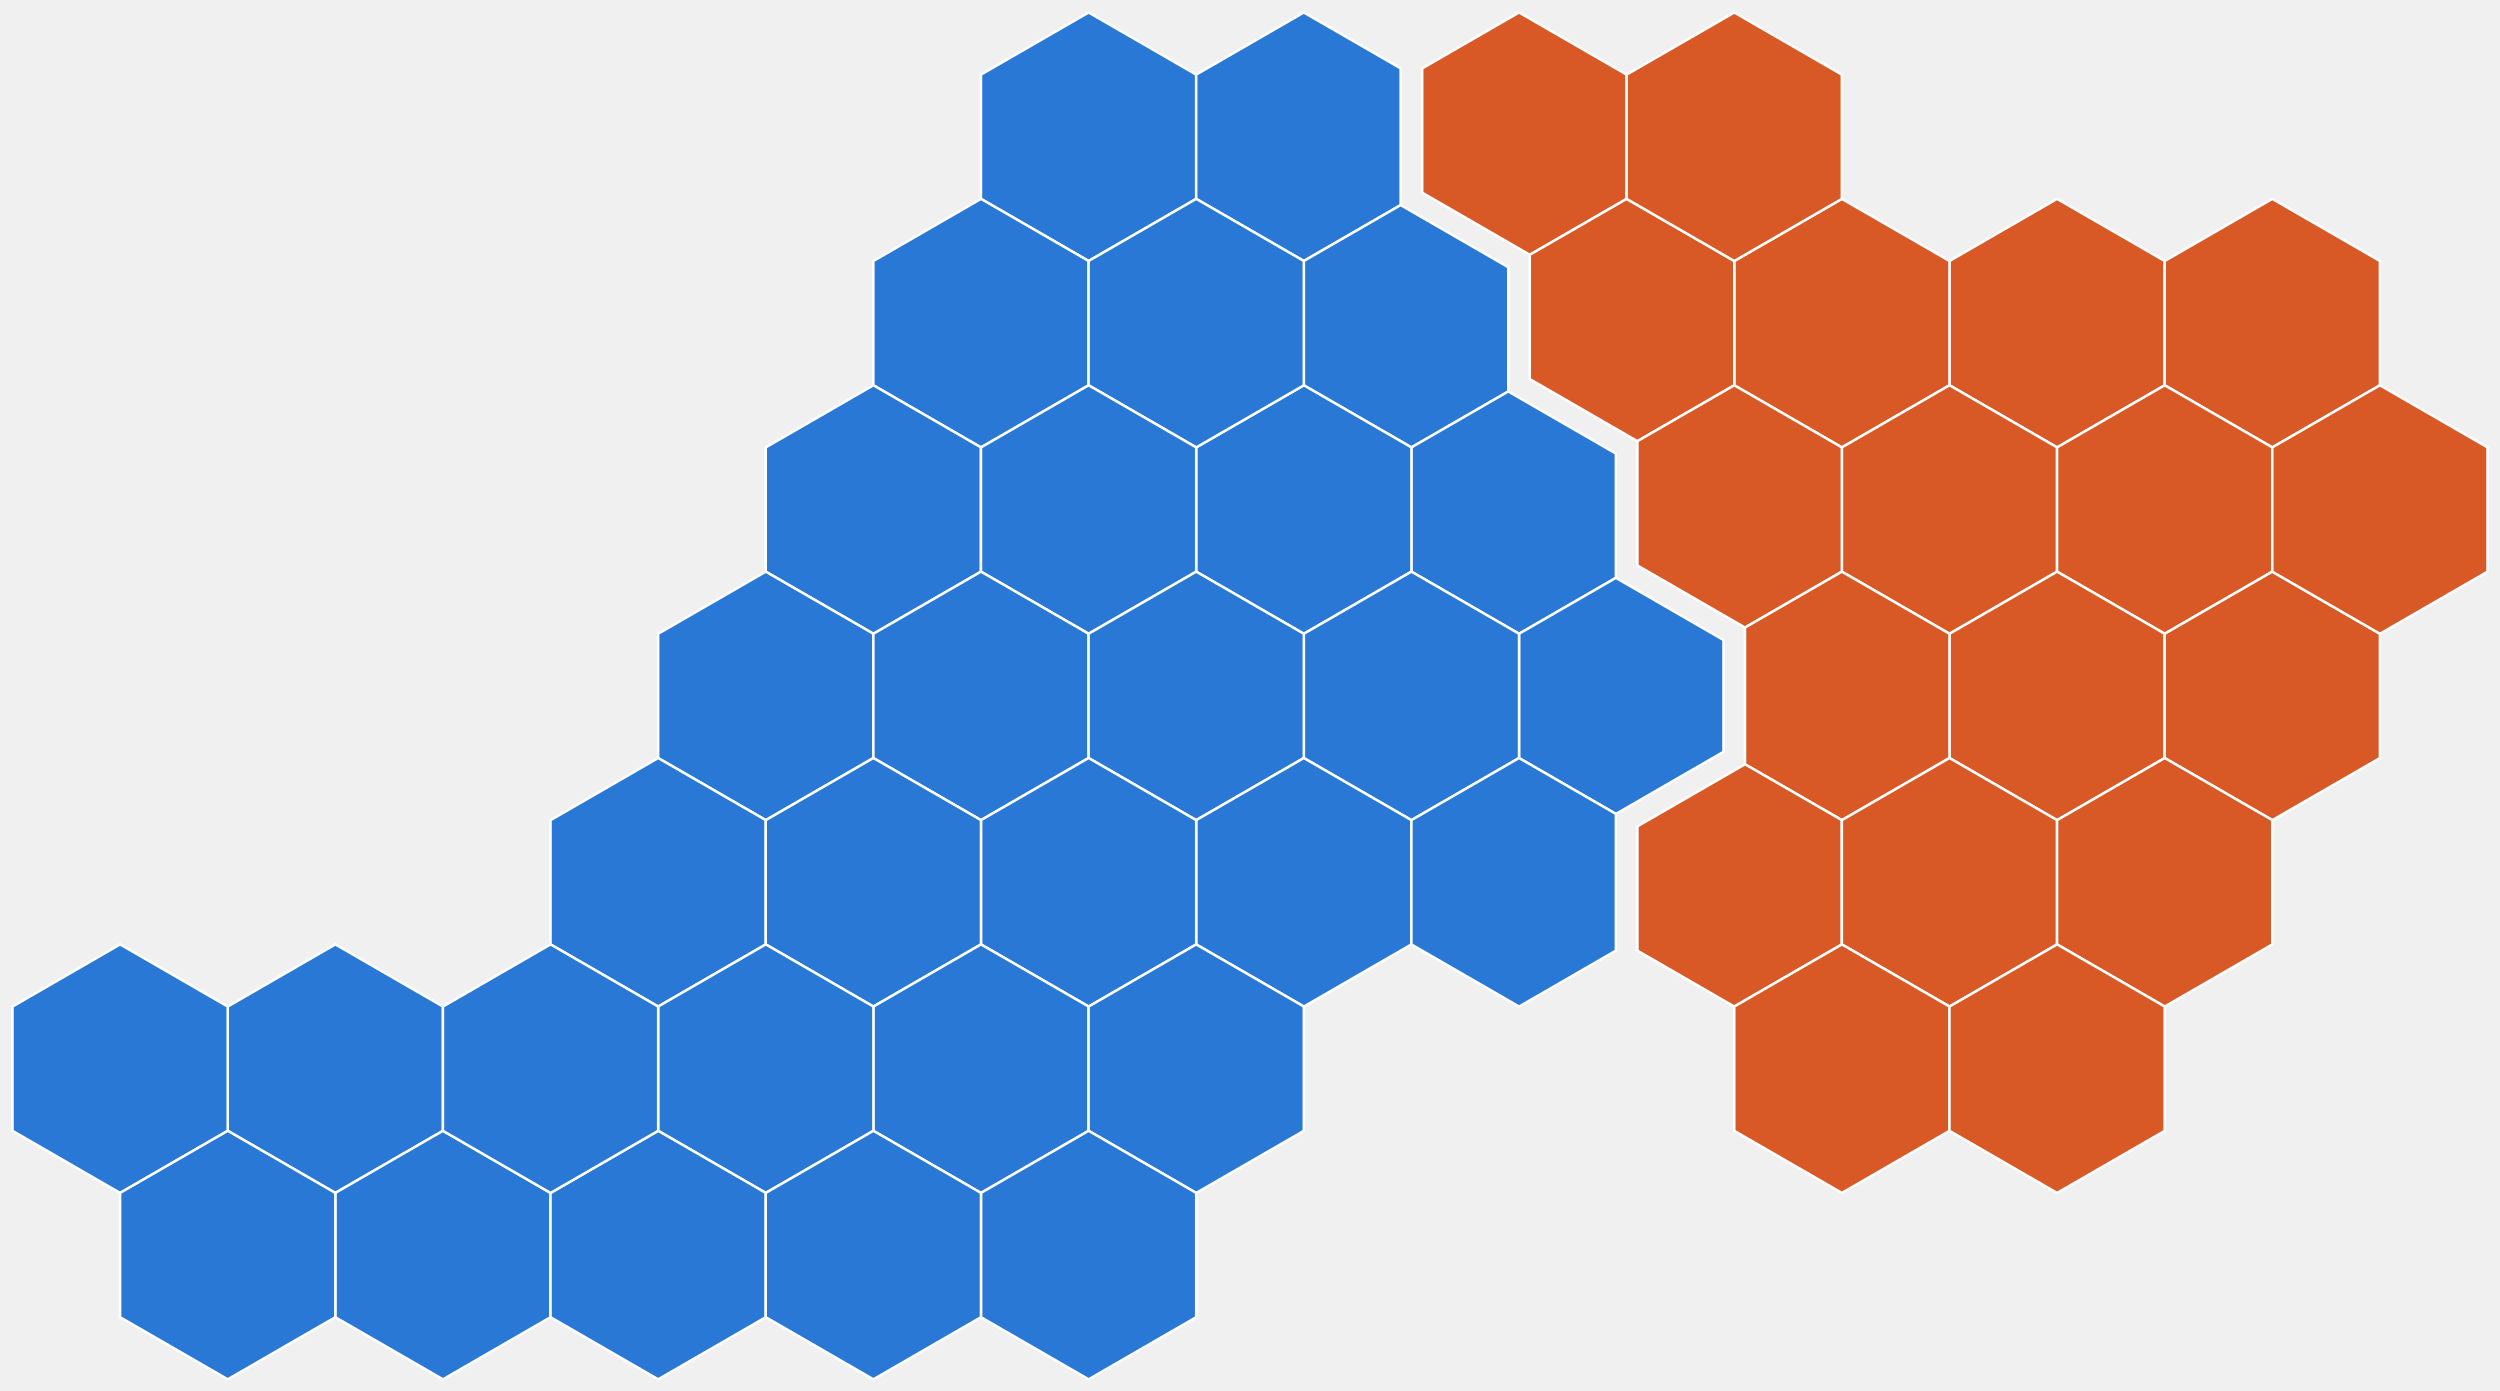
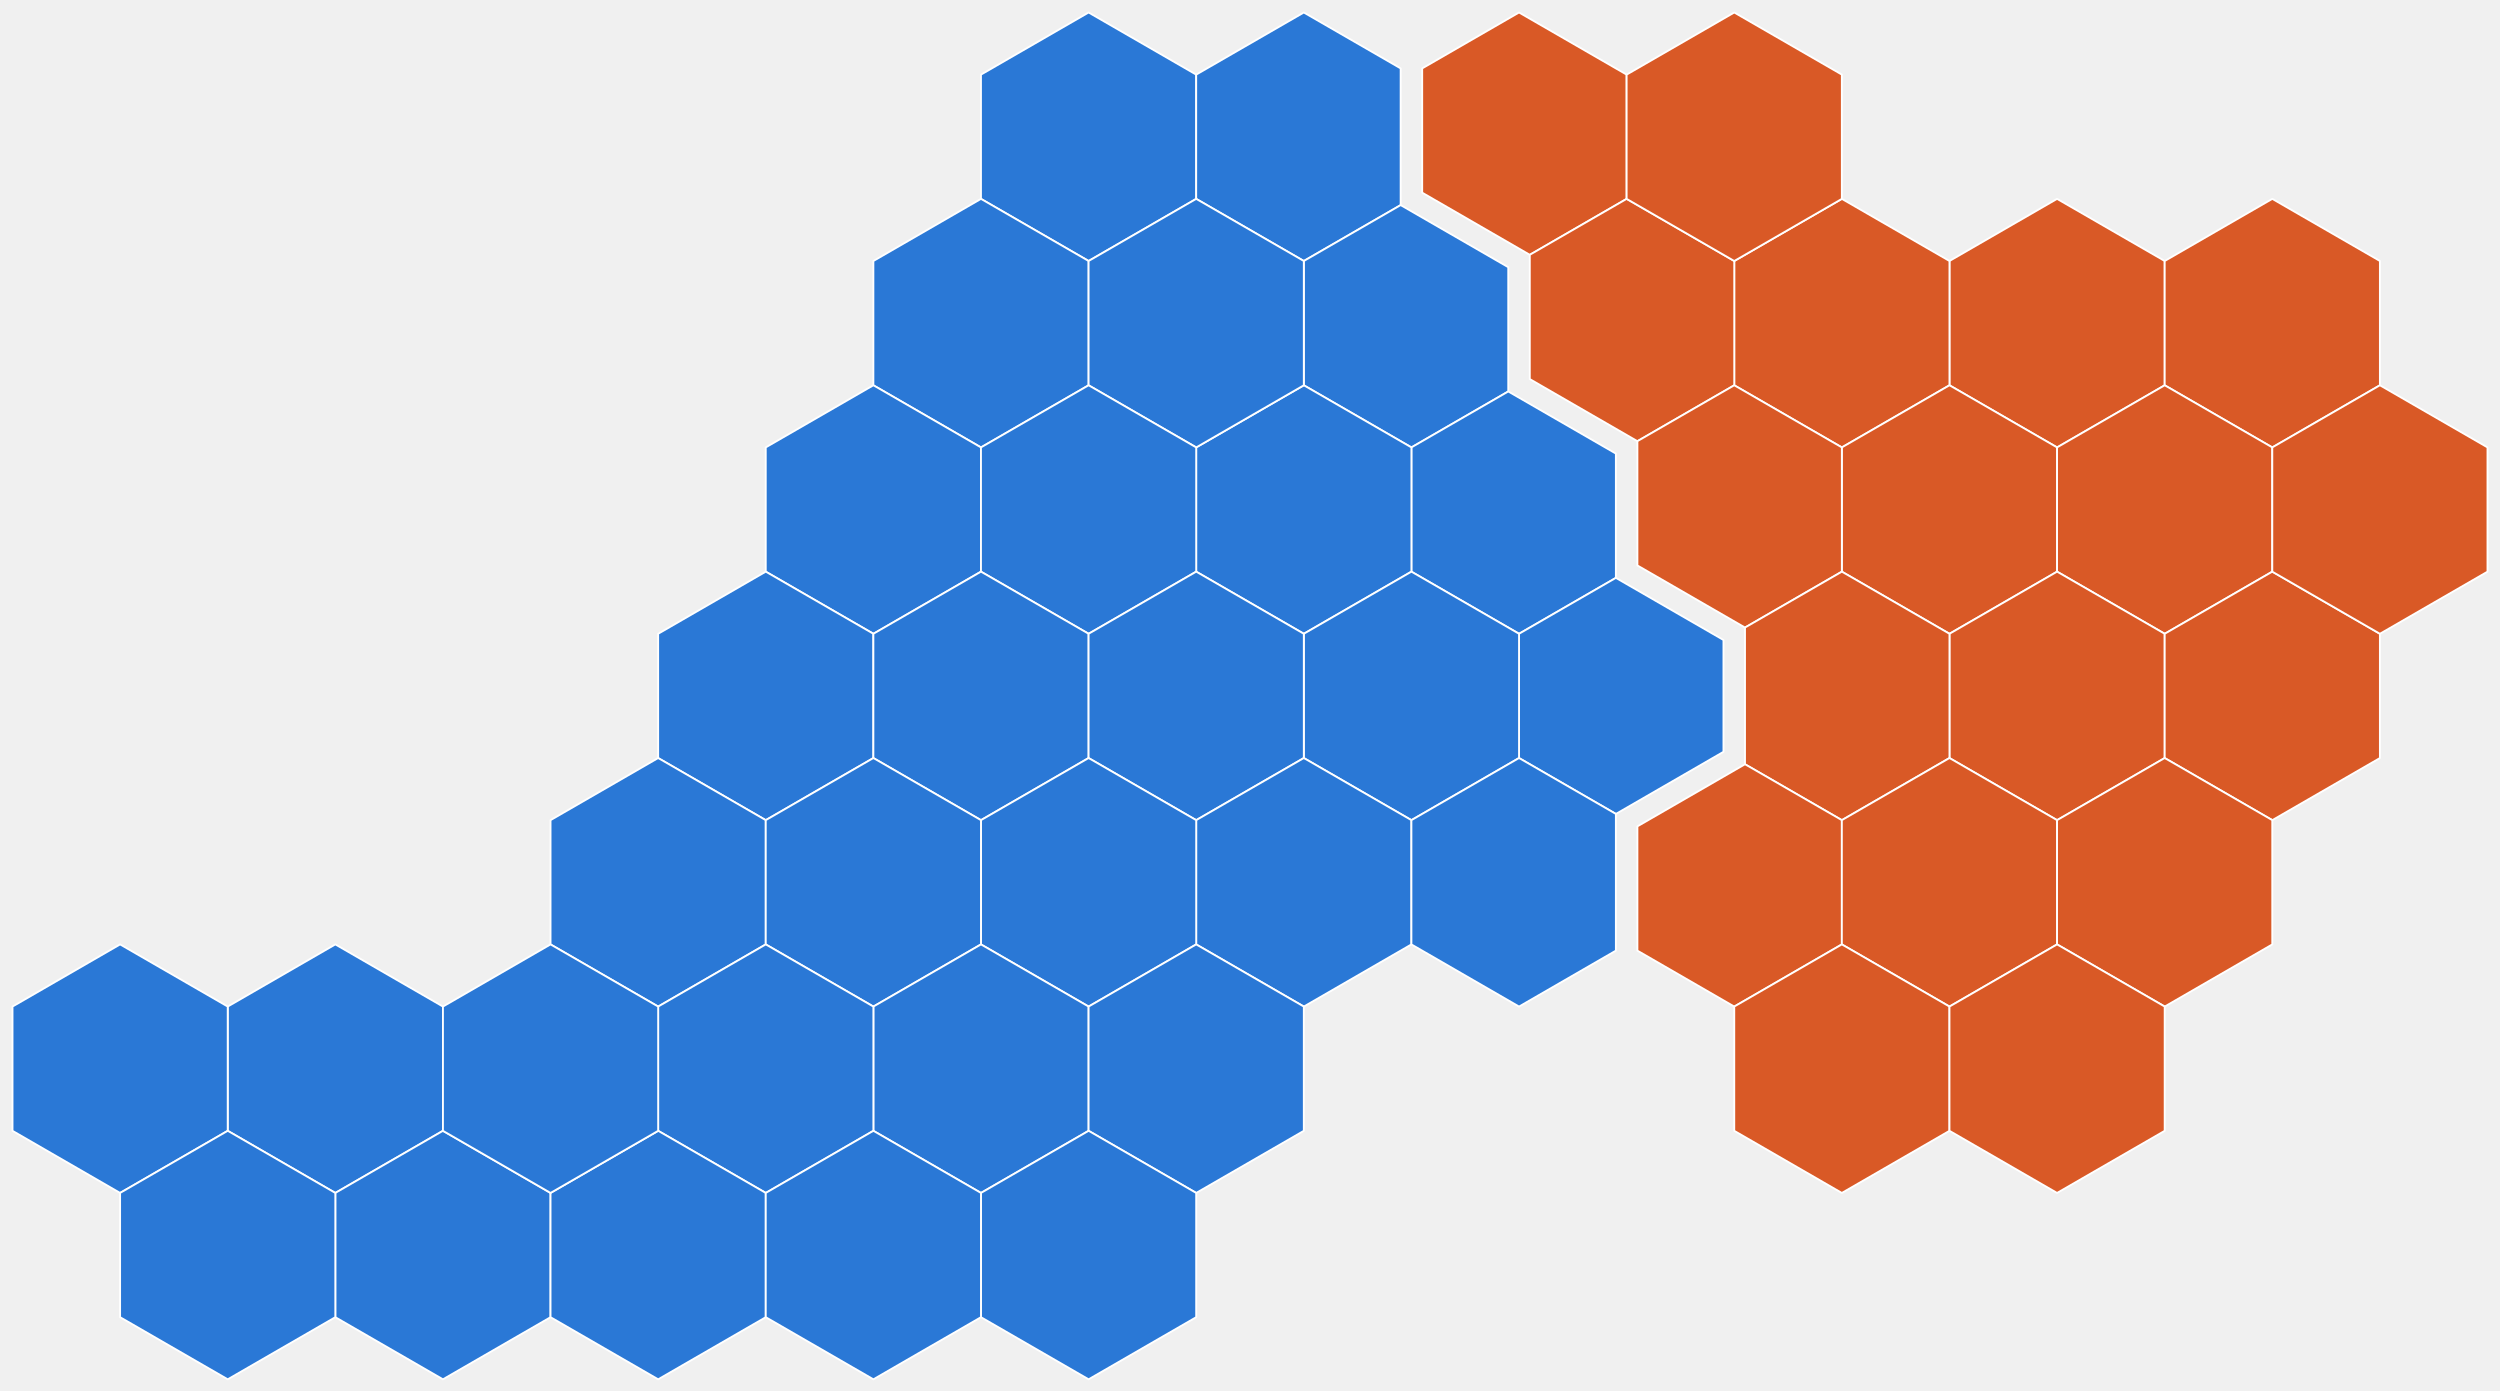
<svg xmlns="http://www.w3.org/2000/svg" version="1.2" baseProfile="tiny" width="800" height="445" viewBox="0 0 800 445" stroke-linecap="round" stroke-linejoin="round">
  <g id="in">
-     <path d="M 313.91 63.64 313.91 23.88 348.35 4 382.78 23.88 382.78 63.64 348.35 83.52 313.91 63.64 Z" fill="#2a78d6" stroke="#ffffff" stroke-width="0.8" />
-     <path d="M 382.78 63.64 382.78 23.88 417.22 4 448.21 21.89 448.21 65.63 417.22 83.52 382.78 63.64 Z" fill="#2a78d6" stroke="#ffffff" stroke-width="0.8" />
-     <path d="M 417.22 123.29 417.22 83.52 448.21 65.63 482.64 85.51 482.64 125.27 451.65 143.17 417.22 123.29 Z" fill="#2a78d6" stroke="#ffffff" stroke-width="0.8" />
-     <path d="M 279.48 123.29 279.48 83.52 313.91 63.64 348.35 83.52 348.35 123.29 313.91 143.17 279.48 123.29 Z" fill="#2a78d6" stroke="#ffffff" stroke-width="0.8" />
-     <path d="M 245.04 182.93 245.04 143.17 279.48 123.29 313.91 143.17 313.91 182.93 279.48 202.81 245.04 182.93 Z" fill="#2a78d6" stroke="#ffffff" stroke-width="0.8" />
-     <path d="M 451.65 182.93 451.65 143.17 482.64 125.27 517.08 145.15 517.08 184.92 486.09 202.81 451.65 182.93 Z" fill="#2a78d6" stroke="#ffffff" stroke-width="0.8" />
-     <path d="M 210.61 242.57 210.61 202.81 245.04 182.93 279.48 202.81 279.48 242.57 245.04 262.45 210.61 242.57 Z" fill="#2a78d6" stroke="#ffffff" stroke-width="0.8" />
-     <path d="M 382.78 182.93 382.78 143.17 417.22 123.29 451.65 143.17 451.65 182.93 417.22 202.81 382.78 182.93 Z" fill="#2a78d6" stroke="#ffffff" stroke-width="0.8" />
-     <path d="M 348.35 123.29 348.35 83.52 382.78 63.64 417.22 83.52 417.22 123.29 382.78 143.17 348.35 123.29 Z" fill="#2a78d6" stroke="#ffffff" stroke-width="0.8" />
-     <path d="M 486.09 242.57 486.09 202.81 517.08 184.92 551.51 204.8 551.51 240.58 517.08 260.46 486.09 242.57 Z" fill="#2a78d6" stroke="#ffffff" stroke-width="0.8" />
-     <path d="M 313.91 182.93 313.91 143.17 348.35 123.29 382.78 143.17 382.78 182.93 348.35 202.81 313.91 182.93 Z" fill="#2a78d6" stroke="#ffffff" stroke-width="0.8" />
-     <path d="M 72.87 361.86 72.87 322.1 107.3 302.21 141.74 322.1 141.74 361.86 107.3 381.74 72.87 361.86 Z" fill="#2a78d6" stroke="#ffffff" stroke-width="0.8" />
-     <path d="M 279.48 242.57 279.48 202.81 313.91 182.93 348.35 202.81 348.35 242.57 313.91 262.45 279.48 242.57 Z" fill="#2a78d6" stroke="#ffffff" stroke-width="0.8" />
-     <path d="M 417.22 242.57 417.22 202.81 451.65 182.93 486.09 202.81 486.09 242.57 451.65 262.45 417.22 242.57 Z" fill="#2a78d6" stroke="#ffffff" stroke-width="0.8" />
-     <path d="M 348.35 242.57 348.35 202.81 382.78 182.93 417.22 202.81 417.22 242.57 382.78 262.45 348.35 242.57 Z" fill="#2a78d6" stroke="#ffffff" stroke-width="0.8" />
-     <path d="M 382.78 302.21 382.78 262.45 417.22 242.57 451.65 262.45 451.65 302.21 417.22 322.1 382.78 302.21 Z" fill="#2a78d6" stroke="#ffffff" stroke-width="0.8" />
-     <path d="M 176.17 302.21 176.17 262.45 210.61 242.57 245.04 262.45 245.04 302.21 210.61 322.1 176.17 302.21 Z" fill="#2a78d6" stroke="#ffffff" stroke-width="0.8" />
-     <path d="M 72.87 322.1 72.87 361.86 38.43 381.74 4 361.86 4 322.1 38.43 302.21 72.87 322.1 Z" fill="#2a78d6" stroke="#ffffff" stroke-width="0.8" />
-     <path d="M 313.91 302.21 313.91 262.45 348.35 242.57 382.78 262.45 382.78 302.21 348.35 322.1 313.91 302.21 Z" fill="#2a78d6" stroke="#ffffff" stroke-width="0.8" />
-     <path d="M 451.65 302.21 451.65 262.45 486.09 242.57 517.08 260.46 517.08 304.2 486.09 322.1 451.65 302.21 Z" fill="#2a78d6" stroke="#ffffff" stroke-width="0.8" />
-     <path d="M 245.04 302.21 245.04 262.45 279.48 242.57 313.91 262.45 313.91 302.21 279.48 322.1 245.04 302.21 Z" fill="#2a78d6" stroke="#ffffff" stroke-width="0.8" />
-     <path d="M 279.48 361.86 279.48 322.1 313.91 302.21 348.35 322.1 348.35 361.86 313.91 381.74 279.48 361.86 Z" fill="#2a78d6" stroke="#ffffff" stroke-width="0.8" />
-     <path d="M 348.35 361.86 348.35 322.1 382.78 302.21 417.22 322.1 417.22 361.86 382.78 381.74 348.35 361.86 Z" fill="#2a78d6" stroke="#ffffff" stroke-width="0.8" />
-     <path d="M 313.91 421.5 313.91 381.74 348.35 361.86 382.78 381.74 382.78 421.5 348.35 441.38 313.91 421.5 Z" fill="#2a78d6" stroke="#ffffff" stroke-width="0.8" />
-     <path d="M 210.61 361.86 210.61 322.1 245.04 302.21 279.48 322.1 279.48 361.86 245.04 381.74 210.61 361.86 Z" fill="#2a78d6" stroke="#ffffff" stroke-width="0.8" />
-     <path d="M 107.3 421.5 107.3 381.74 141.74 361.86 176.17 381.74 176.17 421.5 141.74 441.38 107.3 421.5 Z" fill="#2a78d6" stroke="#ffffff" stroke-width="0.8" />
-     <path d="M 176.17 421.5 176.17 381.74 210.61 361.86 245.04 381.74 245.04 421.5 210.61 441.38 176.17 421.5 Z" fill="#2a78d6" stroke="#ffffff" stroke-width="0.8" />
-     <path d="M 38.43 381.74 72.87 361.86 107.3 381.74 107.3 421.5 72.87 441.38 38.43 421.5 38.43 381.74 Z" fill="#2a78d6" stroke="#ffffff" stroke-width="0.8" />
-     <path d="M 245.04 421.5 245.04 381.74 279.48 361.86 313.91 381.74 313.91 421.5 279.48 441.38 245.04 421.5 Z" fill="#2a78d6" stroke="#ffffff" stroke-width="0.8" />
-     <path d="M 141.74 361.86 141.74 322.1 176.17 302.21 210.61 322.1 210.61 361.86 176.17 381.74 141.74 361.86 Z" fill="#2a78d6" stroke="#ffffff" stroke-width="0.8" />
-     <path d="M 623.83 123.29 623.83 83.52 658.26 63.64 692.7 83.52 692.7 123.29 658.26 143.17 623.83 123.29 Z" fill="#d95926" stroke="#ffffff" stroke-width="0.8" />
-     <path d="M 692.7 123.29 692.7 83.52 727.13 63.64 761.57 83.52 761.57 123.29 727.13 143.17 692.7 123.29 Z" fill="#d95926" stroke="#ffffff" stroke-width="0.8" />
-     <path d="M 520.52 23.88 520.52 63.64 489.53 81.54 455.1 61.65 455.1 21.89 486.09 4 520.52 23.88 Z" fill="#d95926" stroke="#ffffff" stroke-width="0.8" />
-     <path d="M 554.96 123.29 554.96 83.52 589.39 63.64 623.83 83.52 623.83 123.29 589.39 143.17 554.96 123.29 Z" fill="#d95926" stroke="#ffffff" stroke-width="0.8" />
-     <path d="M 520.52 63.64 554.96 83.52 554.96 123.29 523.97 141.18 489.53 121.3 489.53 81.54 520.52 63.64 Z" fill="#d95926" stroke="#ffffff" stroke-width="0.8" />
-     <path d="M 589.39 182.93 589.39 143.17 623.83 123.29 658.26 143.17 658.26 182.93 623.83 202.81 589.39 182.93 Z" fill="#d95926" stroke="#ffffff" stroke-width="0.8" />
-     <path d="M 658.26 182.93 658.26 143.17 692.7 123.29 727.13 143.17 727.13 182.93 692.7 202.81 658.26 182.93 Z" fill="#d95926" stroke="#ffffff" stroke-width="0.8" />
-     <path d="M 554.96 123.29 589.39 143.17 589.39 182.93 558.4 200.82 523.97 180.94 523.97 141.18 554.96 123.29 Z" fill="#d95926" stroke="#ffffff" stroke-width="0.8" />
-     <path d="M 623.83 242.57 623.83 202.81 658.26 182.93 692.7 202.81 692.7 242.57 658.26 262.45 623.83 242.57 Z" fill="#d95926" stroke="#ffffff" stroke-width="0.8" />
-     <path d="M 558.4 244.56 558.4 200.82 589.39 182.93 623.83 202.81 623.83 242.57 589.39 262.45 558.4 244.56 Z" fill="#d95926" stroke="#ffffff" stroke-width="0.8" />
-     <path d="M 692.7 242.57 692.7 202.81 727.13 182.93 761.57 202.81 761.57 242.57 727.13 262.45 692.7 242.57 Z" fill="#d95926" stroke="#ffffff" stroke-width="0.8" />
-     <path d="M 558.4 244.56 589.39 262.45 589.39 302.21 554.96 322.1 523.97 304.2 523.97 264.44 558.4 244.56 Z" fill="#d95926" stroke="#ffffff" stroke-width="0.8" />
-     <path d="M 589.39 302.21 589.39 262.45 623.83 242.57 658.26 262.45 658.26 302.21 623.83 322.1 589.39 302.21 Z" fill="#d95926" stroke="#ffffff" stroke-width="0.8" />
-     <path d="M 554.96 322.1 589.39 302.21 623.83 322.1 623.83 361.86 589.39 381.74 554.96 361.86 554.96 322.1 Z" fill="#d95926" stroke="#ffffff" stroke-width="0.8" />
-     <path d="M 658.26 302.21 658.26 262.45 692.7 242.57 727.13 262.45 727.13 302.21 692.7 322.1 658.26 302.21 Z" fill="#d95926" stroke="#ffffff" stroke-width="0.8" />
-     <path d="M 623.83 361.86 623.83 322.1 658.26 302.21 692.7 322.1 692.7 361.86 658.26 381.74 623.83 361.86 Z" fill="#d95926" stroke="#ffffff" stroke-width="0.8" />
-     <path d="M 520.52 63.64 520.52 23.88 554.96 4 589.39 23.88 589.39 63.64 554.96 83.52 520.52 63.64 Z" fill="#d95926" stroke="#ffffff" stroke-width="0.8" />
-     <path d="M 727.13 182.93 727.13 143.17 761.57 123.29 796 143.17 796 182.93 761.57 202.81 727.13 182.93 Z" fill="#d95926" stroke="#ffffff" stroke-width="0.8" />
+     <path d="M 313.91 63.64 313.91 23.88 348.35 4 382.78 23.88 382.78 63.64 348.35 83.52 313.91 63.64 Z" fill="#2a78d6" stroke="#ffffff" stroke-width="0.6" />
+     <path d="M 382.78 63.64 382.78 23.88 417.22 4 448.21 21.89 448.21 65.63 417.22 83.52 382.78 63.64 Z" fill="#2a78d6" stroke="#ffffff" stroke-width="0.6" />
+     <path d="M 417.22 123.29 417.22 83.52 448.21 65.63 482.64 85.51 482.64 125.27 451.65 143.17 417.22 123.29 Z" fill="#2a78d6" stroke="#ffffff" stroke-width="0.6" />
+     <path d="M 279.48 123.29 279.48 83.52 313.91 63.64 348.35 83.52 348.35 123.29 313.91 143.17 279.48 123.29 Z" fill="#2a78d6" stroke="#ffffff" stroke-width="0.6" />
+     <path d="M 245.04 182.93 245.04 143.17 279.48 123.29 313.91 143.17 313.91 182.93 279.48 202.81 245.04 182.93 Z" fill="#2a78d6" stroke="#ffffff" stroke-width="0.6" />
+     <path d="M 451.65 182.93 451.65 143.17 482.64 125.27 517.08 145.15 517.08 184.92 486.09 202.81 451.65 182.93 Z" fill="#2a78d6" stroke="#ffffff" stroke-width="0.6" />
+     <path d="M 210.61 242.57 210.61 202.81 245.04 182.93 279.48 202.81 279.48 242.57 245.04 262.45 210.61 242.57 Z" fill="#2a78d6" stroke="#ffffff" stroke-width="0.6" />
+     <path d="M 382.78 182.93 382.78 143.17 417.22 123.29 451.65 143.17 451.65 182.93 417.22 202.81 382.78 182.93 Z" fill="#2a78d6" stroke="#ffffff" stroke-width="0.6" />
+     <path d="M 348.35 123.29 348.35 83.52 382.78 63.64 417.22 83.52 417.22 123.29 382.78 143.17 348.35 123.29 Z" fill="#2a78d6" stroke="#ffffff" stroke-width="0.6" />
+     <path d="M 486.09 242.57 486.09 202.81 517.08 184.92 551.51 204.8 551.51 240.58 517.08 260.46 486.09 242.57 Z" fill="#2a78d6" stroke="#ffffff" stroke-width="0.6" />
+     <path d="M 313.91 182.93 313.91 143.17 348.35 123.29 382.78 143.17 382.78 182.93 348.35 202.81 313.91 182.93 Z" fill="#2a78d6" stroke="#ffffff" stroke-width="0.6" />
+     <path d="M 72.87 361.86 72.87 322.1 107.3 302.21 141.74 322.1 141.74 361.86 107.3 381.74 72.87 361.86 Z" fill="#2a78d6" stroke="#ffffff" stroke-width="0.6" />
+     <path d="M 279.48 242.57 279.48 202.81 313.91 182.93 348.35 202.81 348.35 242.57 313.91 262.45 279.48 242.57 Z" fill="#2a78d6" stroke="#ffffff" stroke-width="0.6" />
+     <path d="M 417.22 242.57 417.22 202.81 451.65 182.93 486.09 202.81 486.09 242.57 451.65 262.45 417.22 242.57 Z" fill="#2a78d6" stroke="#ffffff" stroke-width="0.6" />
+     <path d="M 348.35 242.57 348.35 202.81 382.78 182.93 417.22 202.81 417.22 242.57 382.78 262.45 348.35 242.57 Z" fill="#2a78d6" stroke="#ffffff" stroke-width="0.6" />
+     <path d="M 382.78 302.21 382.78 262.45 417.22 242.57 451.65 262.45 451.65 302.21 417.22 322.1 382.78 302.21 Z" fill="#2a78d6" stroke="#ffffff" stroke-width="0.6" />
+     <path d="M 176.17 302.21 176.17 262.45 210.61 242.57 245.04 262.45 245.04 302.21 210.61 322.1 176.17 302.21 Z" fill="#2a78d6" stroke="#ffffff" stroke-width="0.6" />
+     <path d="M 72.87 322.1 72.87 361.86 38.43 381.74 4 361.86 4 322.1 38.43 302.21 72.87 322.1 Z" fill="#2a78d6" stroke="#ffffff" stroke-width="0.6" />
+     <path d="M 313.91 302.21 313.91 262.45 348.35 242.57 382.78 262.45 382.78 302.21 348.35 322.1 313.91 302.21 Z" fill="#2a78d6" stroke="#ffffff" stroke-width="0.6" />
+     <path d="M 451.65 302.21 451.65 262.45 486.09 242.57 517.08 260.46 517.08 304.2 486.09 322.1 451.65 302.21 Z" fill="#2a78d6" stroke="#ffffff" stroke-width="0.6" />
+     <path d="M 245.04 302.21 245.04 262.45 279.48 242.57 313.91 262.45 313.91 302.21 279.48 322.1 245.04 302.21 Z" fill="#2a78d6" stroke="#ffffff" stroke-width="0.6" />
+     <path d="M 279.48 361.86 279.48 322.1 313.91 302.21 348.35 322.1 348.35 361.86 313.91 381.74 279.48 361.86 Z" fill="#2a78d6" stroke="#ffffff" stroke-width="0.6" />
+     <path d="M 348.35 361.86 348.35 322.1 382.78 302.21 417.22 322.1 417.22 361.86 382.78 381.74 348.35 361.86 Z" fill="#2a78d6" stroke="#ffffff" stroke-width="0.6" />
+     <path d="M 313.91 421.5 313.91 381.74 348.35 361.86 382.78 381.74 382.78 421.5 348.35 441.38 313.91 421.5 Z" fill="#2a78d6" stroke="#ffffff" stroke-width="0.6" />
+     <path d="M 210.61 361.86 210.61 322.1 245.04 302.21 279.48 322.1 279.48 361.86 245.04 381.74 210.61 361.86 Z" fill="#2a78d6" stroke="#ffffff" stroke-width="0.6" />
+     <path d="M 107.3 421.5 107.3 381.74 141.74 361.86 176.17 381.74 176.17 421.5 141.74 441.38 107.3 421.5 Z" fill="#2a78d6" stroke="#ffffff" stroke-width="0.6" />
+     <path d="M 176.17 421.5 176.17 381.74 210.61 361.86 245.04 381.74 245.04 421.5 210.61 441.38 176.17 421.5 Z" fill="#2a78d6" stroke="#ffffff" stroke-width="0.6" />
+     <path d="M 38.43 381.74 72.87 361.86 107.3 381.74 107.3 421.5 72.87 441.38 38.43 421.5 38.43 381.74 Z" fill="#2a78d6" stroke="#ffffff" stroke-width="0.6" />
+     <path d="M 245.04 421.5 245.04 381.74 279.48 361.86 313.91 381.74 313.91 421.5 279.48 441.38 245.04 421.5 Z" fill="#2a78d6" stroke="#ffffff" stroke-width="0.6" />
+     <path d="M 141.74 361.86 141.74 322.1 176.17 302.21 210.61 322.1 210.61 361.86 176.17 381.74 141.74 361.86 Z" fill="#2a78d6" stroke="#ffffff" stroke-width="0.6" />
+     <path d="M 623.83 123.29 623.83 83.52 658.26 63.64 692.7 83.52 692.7 123.29 658.26 143.17 623.83 123.29 Z" fill="#d95926" stroke="#ffffff" stroke-width="0.6" />
+     <path d="M 692.7 123.29 692.7 83.52 727.13 63.64 761.57 83.52 761.57 123.29 727.13 143.17 692.7 123.29 Z" fill="#d95926" stroke="#ffffff" stroke-width="0.6" />
+     <path d="M 520.52 23.88 520.52 63.64 489.53 81.54 455.1 61.65 455.1 21.89 486.09 4 520.52 23.88 Z" fill="#d95926" stroke="#ffffff" stroke-width="0.6" />
+     <path d="M 554.96 123.29 554.96 83.52 589.39 63.64 623.83 83.52 623.83 123.29 589.39 143.17 554.96 123.29 Z" fill="#d95926" stroke="#ffffff" stroke-width="0.6" />
+     <path d="M 520.52 63.64 554.96 83.52 554.96 123.29 523.97 141.18 489.53 121.3 489.53 81.54 520.52 63.64 Z" fill="#d95926" stroke="#ffffff" stroke-width="0.6" />
+     <path d="M 589.39 182.93 589.39 143.17 623.83 123.29 658.26 143.17 658.26 182.93 623.83 202.81 589.39 182.93 Z" fill="#d95926" stroke="#ffffff" stroke-width="0.6" />
+     <path d="M 658.26 182.93 658.26 143.17 692.7 123.29 727.13 143.17 727.13 182.93 692.7 202.81 658.26 182.93 Z" fill="#d95926" stroke="#ffffff" stroke-width="0.6" />
+     <path d="M 554.96 123.29 589.39 143.17 589.39 182.93 558.4 200.82 523.97 180.94 523.97 141.18 554.96 123.29 Z" fill="#d95926" stroke="#ffffff" stroke-width="0.6" />
+     <path d="M 623.83 242.57 623.83 202.81 658.26 182.93 692.7 202.81 692.7 242.57 658.26 262.45 623.83 242.57 Z" fill="#d95926" stroke="#ffffff" stroke-width="0.6" />
+     <path d="M 558.4 244.56 558.4 200.82 589.39 182.93 623.83 202.81 623.83 242.57 589.39 262.45 558.4 244.56 Z" fill="#d95926" stroke="#ffffff" stroke-width="0.6" />
+     <path d="M 692.7 242.57 692.7 202.81 727.13 182.93 761.57 202.81 761.57 242.57 727.13 262.45 692.7 242.57 Z" fill="#d95926" stroke="#ffffff" stroke-width="0.6" />
+     <path d="M 558.4 244.56 589.39 262.45 589.39 302.21 554.96 322.1 523.97 304.2 523.97 264.44 558.4 244.56 Z" fill="#d95926" stroke="#ffffff" stroke-width="0.6" />
+     <path d="M 589.39 302.21 589.39 262.45 623.83 242.57 658.26 262.45 658.26 302.21 623.83 322.1 589.39 302.21 Z" fill="#d95926" stroke="#ffffff" stroke-width="0.6" />
+     <path d="M 554.96 322.1 589.39 302.21 623.83 322.1 623.83 361.86 589.39 381.74 554.96 361.86 554.96 322.1 Z" fill="#d95926" stroke="#ffffff" stroke-width="0.6" />
+     <path d="M 658.26 302.21 658.26 262.45 692.7 242.57 727.13 262.45 727.13 302.21 692.7 322.1 658.26 302.21 Z" fill="#d95926" stroke="#ffffff" stroke-width="0.6" />
+     <path d="M 623.83 361.86 623.83 322.1 658.26 302.21 692.7 322.1 692.7 361.86 658.26 381.74 623.83 361.86 Z" fill="#d95926" stroke="#ffffff" stroke-width="0.6" />
+     <path d="M 520.52 63.64 520.52 23.88 554.96 4 589.39 23.88 589.39 63.64 554.96 83.52 520.52 63.64 Z" fill="#d95926" stroke="#ffffff" stroke-width="0.6" />
+     <path d="M 727.13 182.93 727.13 143.17 761.57 123.29 796 143.17 796 182.93 761.57 202.81 727.13 182.93 Z" fill="#d95926" stroke="#ffffff" stroke-width="0.6" />
  </g>
</svg>
